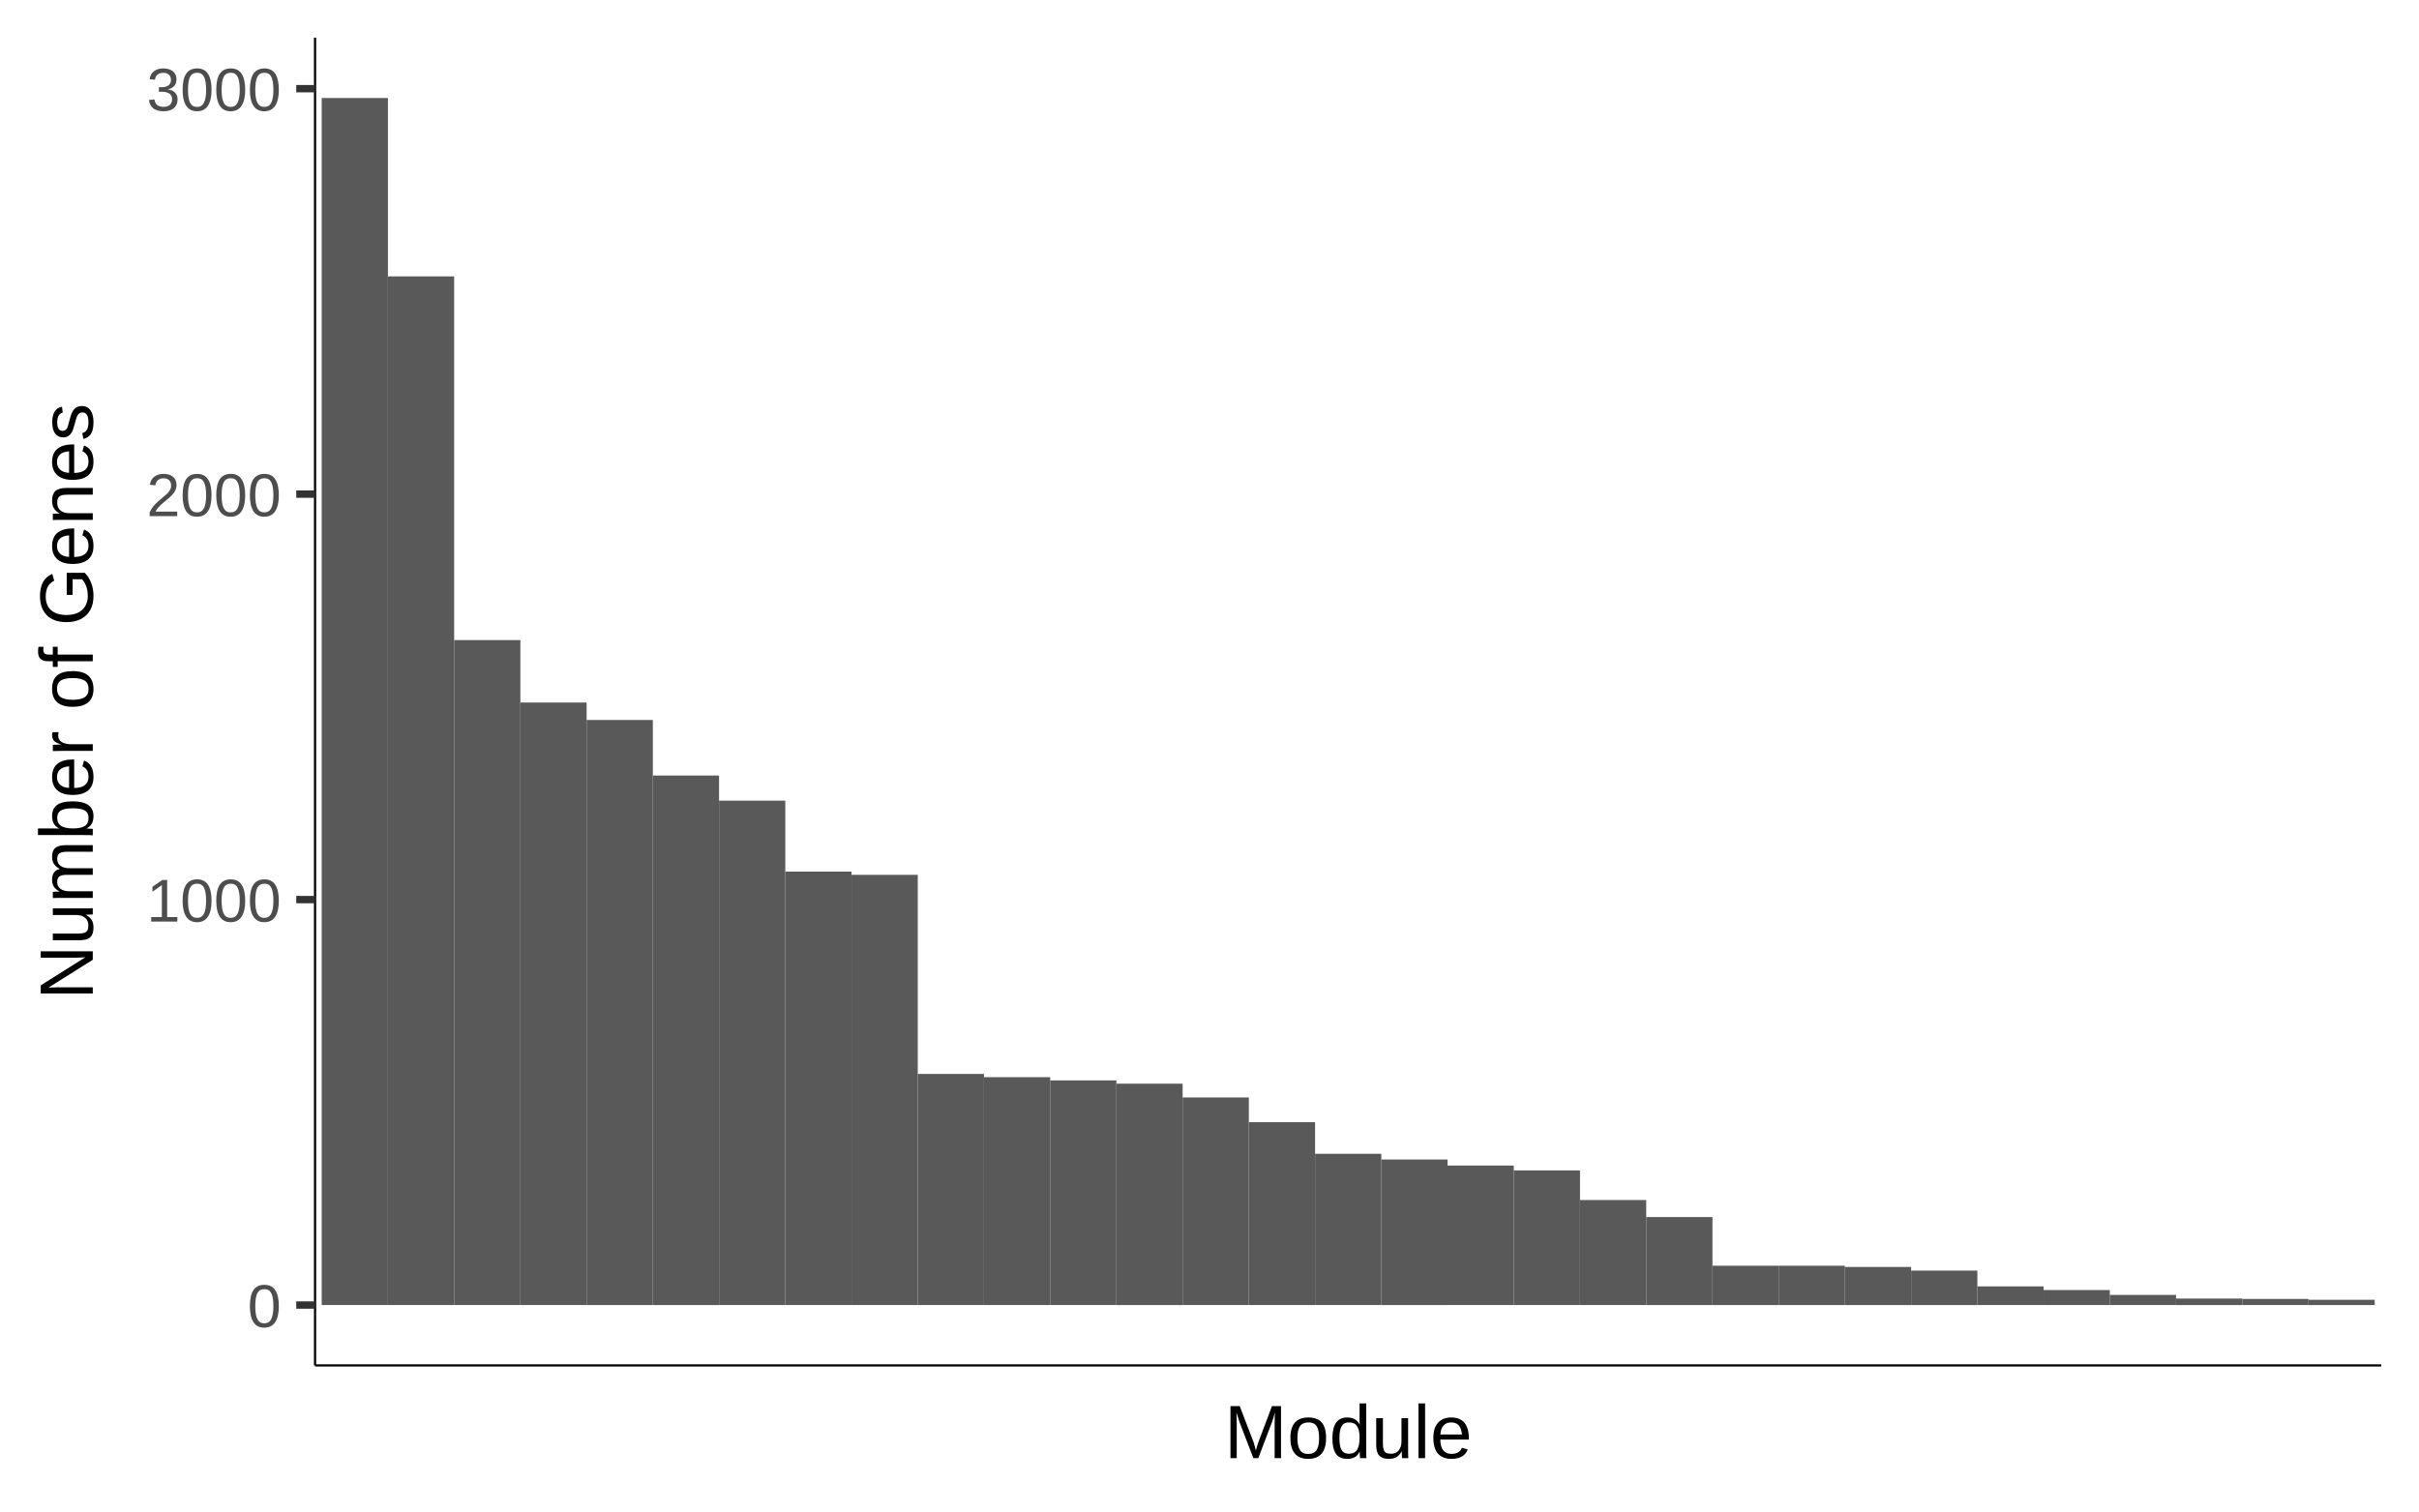
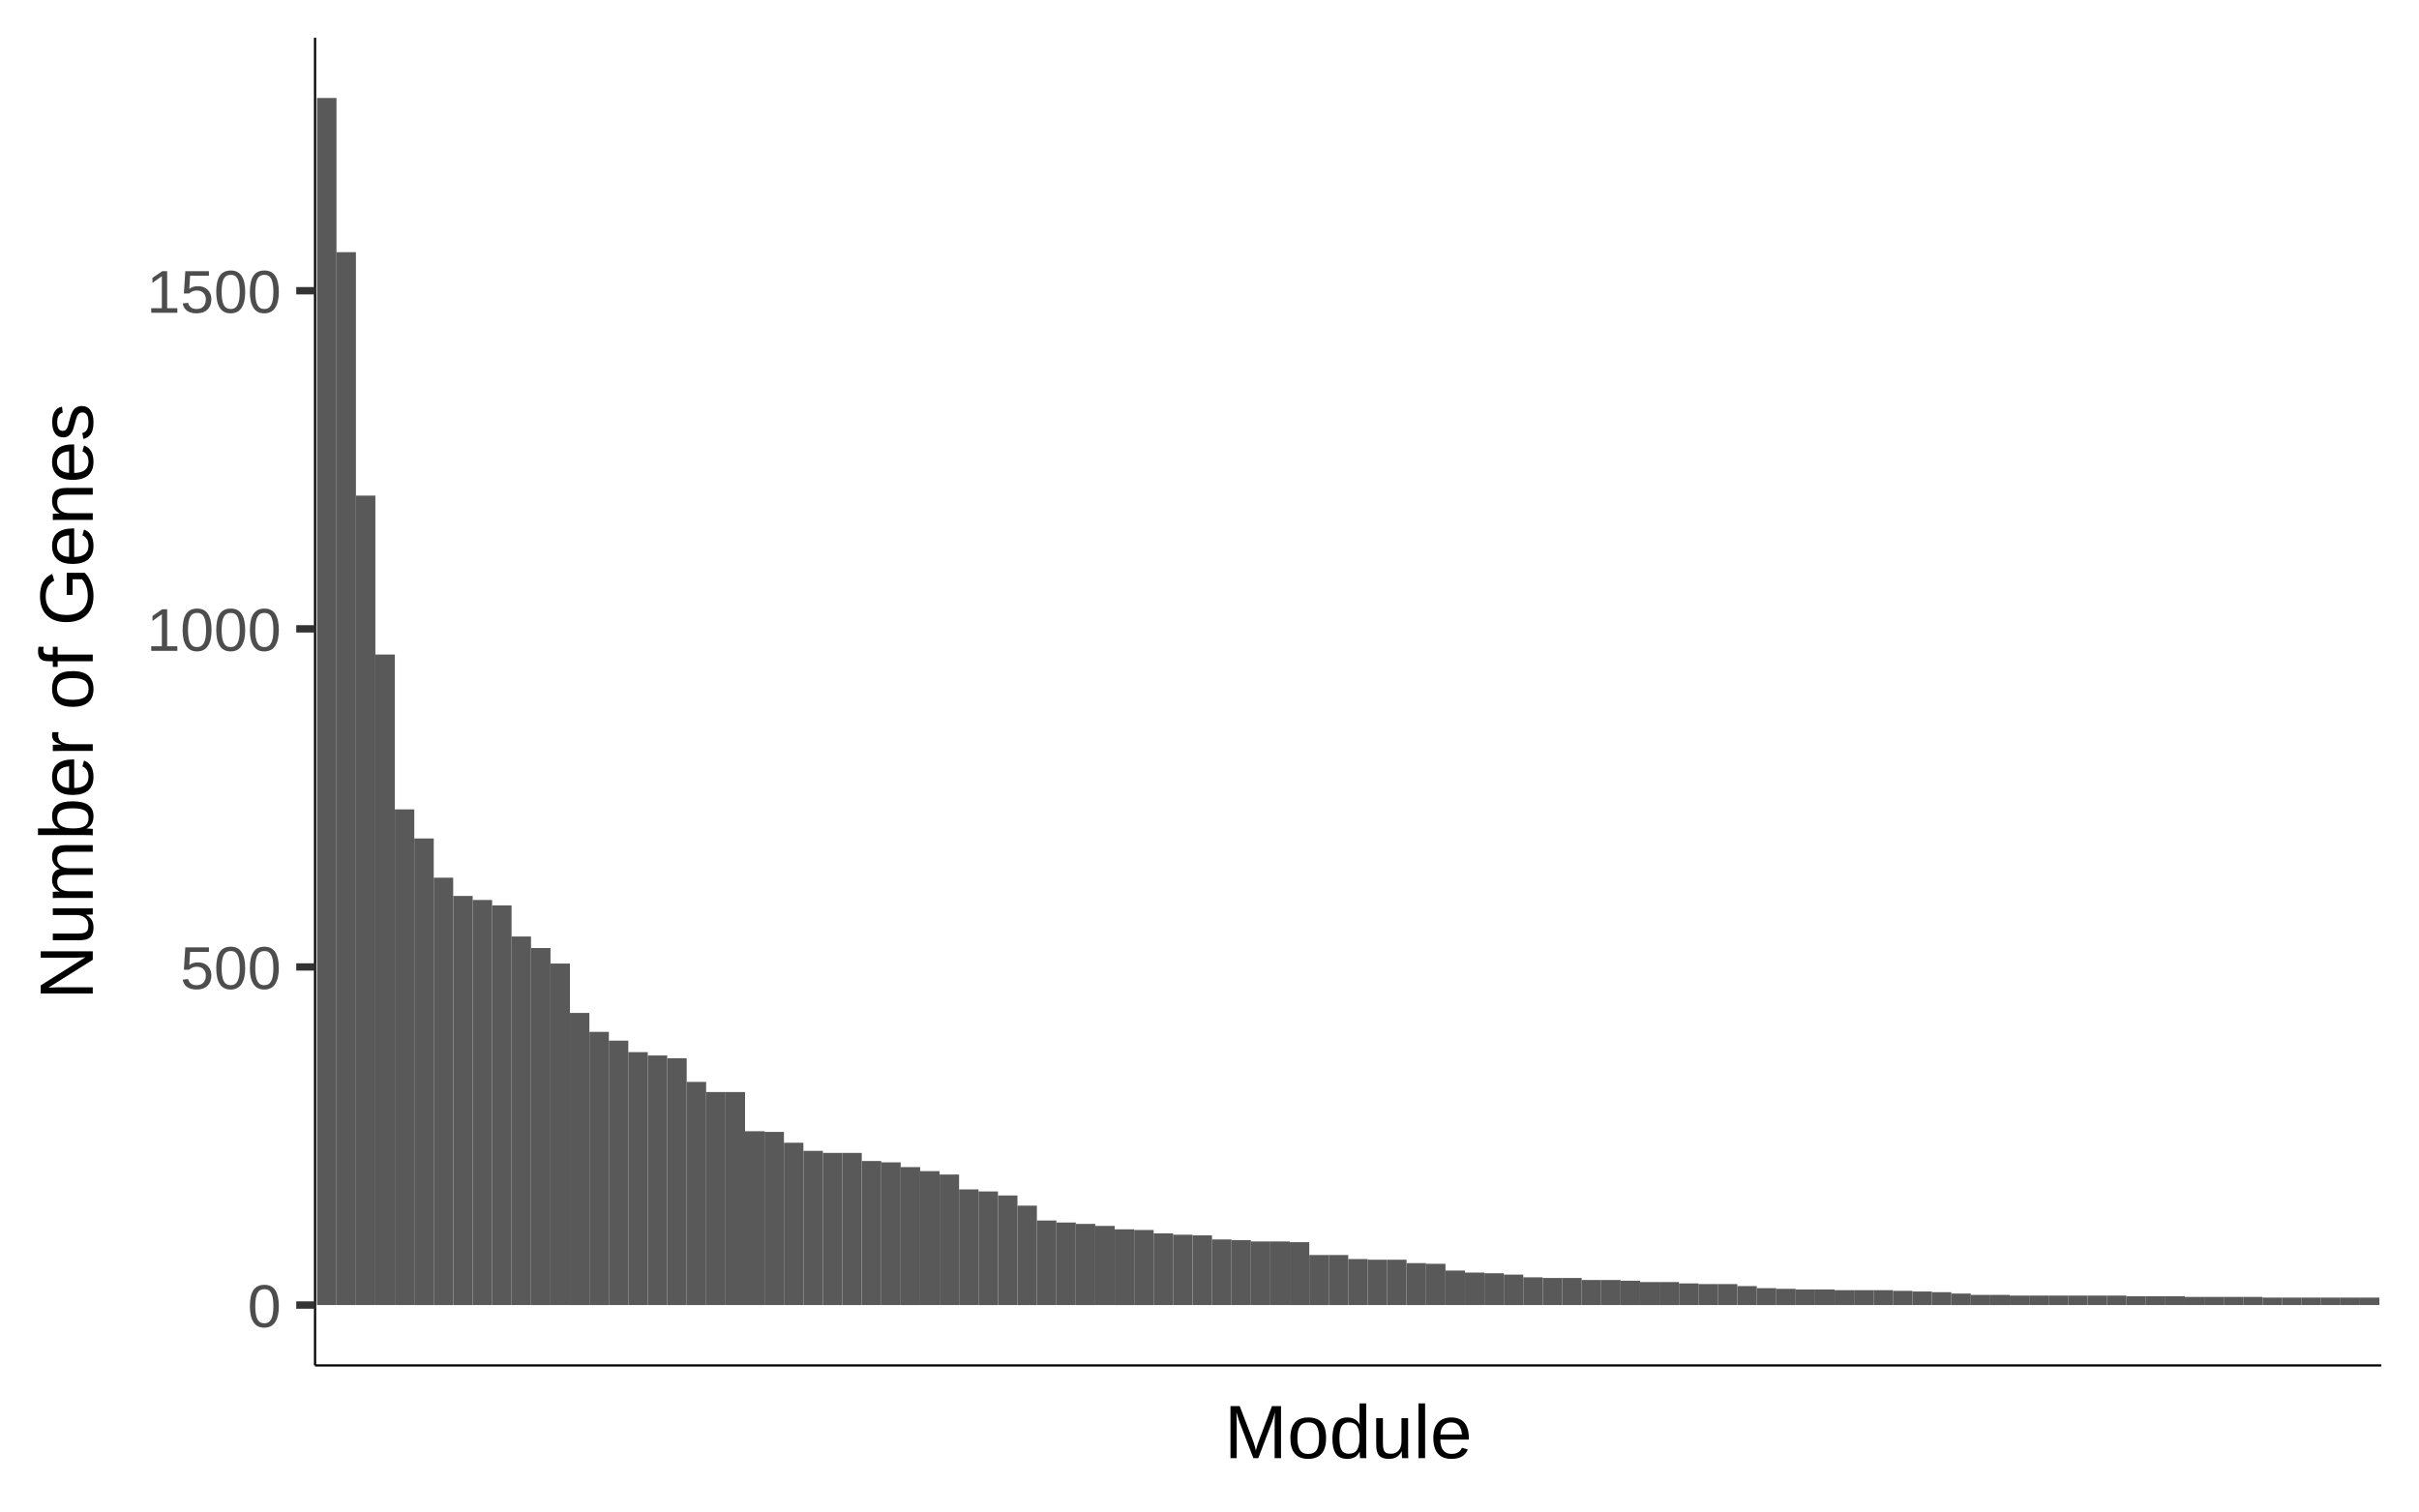
<svg xmlns="http://www.w3.org/2000/svg" class="svglite" width="576.00pt" height="360.00pt" viewBox="0 0 576.00 360.00">
  <defs>
    <style type="text/css">
    .svglite line, .svglite polyline, .svglite polygon, .svglite path, .svglite rect, .svglite circle {
      fill: none;
      stroke: #000000;
      stroke-linecap: round;
      stroke-linejoin: round;
      stroke-miterlimit: 10.00;
    }
  </style>
  </defs>
  <rect width="100%" height="100%" style="stroke: none; fill: #FFFFFF;" />
  <defs>
    <clipPath id="cpMC4wMHw1NzYuMDB8MC4wMHwzNjAuMDA=">
      <rect x="0.00" y="0.00" width="576.00" height="360.00" />
    </clipPath>
  </defs>
  <g clip-path="url(#cpMC4wMHw1NzYuMDB8MC4wMHwzNjAuMDA=)">
    <rect x="0.00" y="0.00" width="576.00" height="360.00" style="stroke-width: 1.75; stroke: #FFFFFF; fill: #FFFFFF;" />
  </g>
  <defs>
    <clipPath id="cpNzUuMDJ8NTY3LjAzfDguOTd8MzI1LjIw">
      <rect x="75.02" y="8.97" width="492.01" height="316.23" />
    </clipPath>
  </defs>
  <g clip-path="url(#cpNzUuMDJ8NTY3LjAzfDguOTd8MzI1LjIw)">
    <rect x="75.02" y="8.97" width="492.01" height="316.23" style="stroke-width: 1.75; stroke: none; fill: #FFFFFF;" />
-     <rect x="76.60" y="23.34" width="15.77" height="287.48" style="stroke-width: 1.07; stroke: none; stroke-linecap: square; stroke-linejoin: miter; fill: #595959;" />
-     <rect x="92.37" y="65.83" width="15.77" height="244.99" style="stroke-width: 1.07; stroke: none; stroke-linecap: square; stroke-linejoin: miter; fill: #595959;" />
-     <rect x="108.14" y="152.45" width="15.77" height="158.37" style="stroke-width: 1.07; stroke: none; stroke-linecap: square; stroke-linejoin: miter; fill: #595959;" />
-     <rect x="123.91" y="167.32" width="15.77" height="143.50" style="stroke-width: 1.07; stroke: none; stroke-linecap: square; stroke-linejoin: miter; fill: #595959;" />
-     <rect x="139.68" y="171.48" width="15.77" height="139.35" style="stroke-width: 1.07; stroke: none; stroke-linecap: square; stroke-linejoin: miter; fill: #595959;" />
-     <rect x="155.45" y="184.71" width="15.77" height="126.12" style="stroke-width: 1.07; stroke: none; stroke-linecap: square; stroke-linejoin: miter; fill: #595959;" />
-     <rect x="171.22" y="190.69" width="15.77" height="120.13" style="stroke-width: 1.07; stroke: none; stroke-linecap: square; stroke-linejoin: miter; fill: #595959;" />
-     <rect x="186.99" y="207.59" width="15.77" height="103.23" style="stroke-width: 1.07; stroke: none; stroke-linecap: square; stroke-linejoin: miter; fill: #595959;" />
-     <rect x="202.76" y="208.36" width="15.77" height="102.46" style="stroke-width: 1.07; stroke: none; stroke-linecap: square; stroke-linejoin: miter; fill: #595959;" />
-     <rect x="218.53" y="255.78" width="15.77" height="55.04" style="stroke-width: 1.07; stroke: none; stroke-linecap: square; stroke-linejoin: miter; fill: #595959;" />
-     <rect x="234.30" y="256.55" width="15.77" height="54.27" style="stroke-width: 1.07; stroke: none; stroke-linecap: square; stroke-linejoin: miter; fill: #595959;" />
-     <rect x="250.06" y="257.32" width="15.77" height="53.50" style="stroke-width: 1.07; stroke: none; stroke-linecap: square; stroke-linejoin: miter; fill: #595959;" />
-     <rect x="265.83" y="258.10" width="15.77" height="52.73" style="stroke-width: 1.07; stroke: none; stroke-linecap: square; stroke-linejoin: miter; fill: #595959;" />
-     <rect x="281.60" y="261.38" width="15.77" height="49.44" style="stroke-width: 1.07; stroke: none; stroke-linecap: square; stroke-linejoin: miter; fill: #595959;" />
-     <rect x="297.37" y="267.27" width="15.77" height="43.55" style="stroke-width: 1.07; stroke: none; stroke-linecap: square; stroke-linejoin: miter; fill: #595959;" />
-     <rect x="313.14" y="274.80" width="15.77" height="36.02" style="stroke-width: 1.07; stroke: none; stroke-linecap: square; stroke-linejoin: miter; fill: #595959;" />
-     <rect x="328.91" y="276.16" width="15.77" height="34.67" style="stroke-width: 1.07; stroke: none; stroke-linecap: square; stroke-linejoin: miter; fill: #595959;" />
-     <rect x="344.68" y="277.60" width="15.77" height="33.22" style="stroke-width: 1.07; stroke: none; stroke-linecap: square; stroke-linejoin: miter; fill: #595959;" />
-     <rect x="360.45" y="278.76" width="15.77" height="32.06" style="stroke-width: 1.07; stroke: none; stroke-linecap: square; stroke-linejoin: miter; fill: #595959;" />
-     <rect x="376.22" y="285.81" width="15.77" height="25.01" style="stroke-width: 1.07; stroke: none; stroke-linecap: square; stroke-linejoin: miter; fill: #595959;" />
-     <rect x="391.99" y="289.87" width="15.77" height="20.96" style="stroke-width: 1.07; stroke: none; stroke-linecap: square; stroke-linejoin: miter; fill: #595959;" />
-     <rect x="407.76" y="301.46" width="15.77" height="9.37" style="stroke-width: 1.07; stroke: none; stroke-linecap: square; stroke-linejoin: miter; fill: #595959;" />
-     <rect x="423.53" y="301.46" width="15.77" height="9.37" style="stroke-width: 1.07; stroke: none; stroke-linecap: square; stroke-linejoin: miter; fill: #595959;" />
-     <rect x="439.30" y="301.75" width="15.77" height="9.08" style="stroke-width: 1.07; stroke: none; stroke-linecap: square; stroke-linejoin: miter; fill: #595959;" />
-     <rect x="455.07" y="302.62" width="15.77" height="8.21" style="stroke-width: 1.07; stroke: none; stroke-linecap: square; stroke-linejoin: miter; fill: #595959;" />
-     <rect x="470.84" y="306.38" width="15.77" height="4.44" style="stroke-width: 1.07; stroke: none; stroke-linecap: square; stroke-linejoin: miter; fill: #595959;" />
-     <rect x="486.61" y="307.25" width="15.77" height="3.57" style="stroke-width: 1.07; stroke: none; stroke-linecap: square; stroke-linejoin: miter; fill: #595959;" />
-     <rect x="502.38" y="308.41" width="15.77" height="2.41" style="stroke-width: 1.07; stroke: none; stroke-linecap: square; stroke-linejoin: miter; fill: #595959;" />
-     <rect x="518.15" y="309.28" width="15.77" height="1.55" style="stroke-width: 1.07; stroke: none; stroke-linecap: square; stroke-linejoin: miter; fill: #595959;" />
-     <rect x="533.92" y="309.37" width="15.77" height="1.45" style="stroke-width: 1.07; stroke: none; stroke-linecap: square; stroke-linejoin: miter; fill: #595959;" />
-     <rect x="549.69" y="309.57" width="15.77" height="1.26" style="stroke-width: 1.07; stroke: none; stroke-linecap: square; stroke-linejoin: miter; fill: #595959;" />
+     <rect x="75.49" y="23.34" width="4.63" height="287.48" style="stroke-width: 1.07; stroke: none; stroke-linecap: square; stroke-linejoin: miter; fill: #595959;" />
+     <rect x="80.12" y="60.06" width="4.63" height="250.76" style="stroke-width: 1.07; stroke: none; stroke-linecap: square; stroke-linejoin: miter; fill: #595959;" />
+     <rect x="84.75" y="118.04" width="4.63" height="192.78" style="stroke-width: 1.07; stroke: none; stroke-linecap: square; stroke-linejoin: miter; fill: #595959;" />
+     <rect x="89.38" y="155.89" width="4.63" height="154.93" style="stroke-width: 1.07; stroke: none; stroke-linecap: square; stroke-linejoin: miter; fill: #595959;" />
+     <rect x="94.02" y="192.77" width="4.63" height="118.05" style="stroke-width: 1.07; stroke: none; stroke-linecap: square; stroke-linejoin: miter; fill: #595959;" />
+     <rect x="98.65" y="199.70" width="4.63" height="111.13" style="stroke-width: 1.07; stroke: none; stroke-linecap: square; stroke-linejoin: miter; fill: #595959;" />
+     <rect x="103.28" y="209.04" width="4.63" height="101.79" style="stroke-width: 1.07; stroke: none; stroke-linecap: square; stroke-linejoin: miter; fill: #595959;" />
+     <rect x="107.92" y="213.39" width="4.63" height="97.44" style="stroke-width: 1.07; stroke: none; stroke-linecap: square; stroke-linejoin: miter; fill: #595959;" />
+     <rect x="112.55" y="214.35" width="4.63" height="96.47" style="stroke-width: 1.07; stroke: none; stroke-linecap: square; stroke-linejoin: miter; fill: #595959;" />
+     <rect x="117.18" y="215.64" width="4.63" height="95.18" style="stroke-width: 1.07; stroke: none; stroke-linecap: square; stroke-linejoin: miter; fill: #595959;" />
+     <rect x="121.81" y="223.05" width="4.63" height="87.77" style="stroke-width: 1.07; stroke: none; stroke-linecap: square; stroke-linejoin: miter; fill: #595959;" />
+     <rect x="126.45" y="225.79" width="4.63" height="85.04" style="stroke-width: 1.07; stroke: none; stroke-linecap: square; stroke-linejoin: miter; fill: #595959;" />
+     <rect x="131.08" y="229.49" width="4.63" height="81.33" style="stroke-width: 1.07; stroke: none; stroke-linecap: square; stroke-linejoin: miter; fill: #595959;" />
+     <rect x="135.71" y="241.25" width="4.63" height="69.58" style="stroke-width: 1.07; stroke: none; stroke-linecap: square; stroke-linejoin: miter; fill: #595959;" />
+     <rect x="140.35" y="245.76" width="4.63" height="65.07" style="stroke-width: 1.07; stroke: none; stroke-linecap: square; stroke-linejoin: miter; fill: #595959;" />
+     <rect x="144.98" y="247.85" width="4.63" height="62.97" style="stroke-width: 1.07; stroke: none; stroke-linecap: square; stroke-linejoin: miter; fill: #595959;" />
+     <rect x="149.61" y="250.59" width="4.63" height="60.23" style="stroke-width: 1.07; stroke: none; stroke-linecap: square; stroke-linejoin: miter; fill: #595959;" />
+     <rect x="154.24" y="251.39" width="4.63" height="59.43" style="stroke-width: 1.07; stroke: none; stroke-linecap: square; stroke-linejoin: miter; fill: #595959;" />
+     <rect x="158.88" y="252.04" width="4.63" height="58.79" style="stroke-width: 1.07; stroke: none; stroke-linecap: square; stroke-linejoin: miter; fill: #595959;" />
+     <rect x="163.51" y="257.68" width="4.63" height="53.15" style="stroke-width: 1.07; stroke: none; stroke-linecap: square; stroke-linejoin: miter; fill: #595959;" />
+     <rect x="168.14" y="260.09" width="4.63" height="50.73" style="stroke-width: 1.07; stroke: none; stroke-linecap: square; stroke-linejoin: miter; fill: #595959;" />
+     <rect x="172.78" y="260.09" width="4.63" height="50.73" style="stroke-width: 1.07; stroke: none; stroke-linecap: square; stroke-linejoin: miter; fill: #595959;" />
+     <rect x="177.41" y="269.43" width="4.63" height="41.39" style="stroke-width: 1.07; stroke: none; stroke-linecap: square; stroke-linejoin: miter; fill: #595959;" />
+     <rect x="182.04" y="269.59" width="4.63" height="41.23" style="stroke-width: 1.07; stroke: none; stroke-linecap: square; stroke-linejoin: miter; fill: #595959;" />
+     <rect x="186.67" y="272.17" width="4.63" height="38.65" style="stroke-width: 1.07; stroke: none; stroke-linecap: square; stroke-linejoin: miter; fill: #595959;" />
+     <rect x="191.31" y="274.10" width="4.63" height="36.72" style="stroke-width: 1.07; stroke: none; stroke-linecap: square; stroke-linejoin: miter; fill: #595959;" />
+     <rect x="195.94" y="274.59" width="4.63" height="36.24" style="stroke-width: 1.07; stroke: none; stroke-linecap: square; stroke-linejoin: miter; fill: #595959;" />
+     <rect x="200.57" y="274.59" width="4.63" height="36.24" style="stroke-width: 1.07; stroke: none; stroke-linecap: square; stroke-linejoin: miter; fill: #595959;" />
+     <rect x="205.21" y="276.52" width="4.63" height="34.30" style="stroke-width: 1.07; stroke: none; stroke-linecap: square; stroke-linejoin: miter; fill: #595959;" />
+     <rect x="209.84" y="276.84" width="4.63" height="33.98" style="stroke-width: 1.07; stroke: none; stroke-linecap: square; stroke-linejoin: miter; fill: #595959;" />
+     <rect x="214.47" y="277.97" width="4.63" height="32.86" style="stroke-width: 1.07; stroke: none; stroke-linecap: square; stroke-linejoin: miter; fill: #595959;" />
+     <rect x="219.10" y="278.93" width="4.63" height="31.89" style="stroke-width: 1.07; stroke: none; stroke-linecap: square; stroke-linejoin: miter; fill: #595959;" />
+     <rect x="223.74" y="279.74" width="4.63" height="31.08" style="stroke-width: 1.07; stroke: none; stroke-linecap: square; stroke-linejoin: miter; fill: #595959;" />
+     <rect x="228.37" y="283.28" width="4.63" height="27.54" style="stroke-width: 1.07; stroke: none; stroke-linecap: square; stroke-linejoin: miter; fill: #595959;" />
+     <rect x="233.00" y="283.77" width="4.63" height="27.06" style="stroke-width: 1.07; stroke: none; stroke-linecap: square; stroke-linejoin: miter; fill: #595959;" />
+     <rect x="237.64" y="284.73" width="4.63" height="26.09" style="stroke-width: 1.07; stroke: none; stroke-linecap: square; stroke-linejoin: miter; fill: #595959;" />
+     <rect x="242.27" y="287.15" width="4.63" height="23.68" style="stroke-width: 1.07; stroke: none; stroke-linecap: square; stroke-linejoin: miter; fill: #595959;" />
+     <rect x="246.90" y="290.69" width="4.63" height="20.13" style="stroke-width: 1.07; stroke: none; stroke-linecap: square; stroke-linejoin: miter; fill: #595959;" />
+     <rect x="251.53" y="291.17" width="4.63" height="19.65" style="stroke-width: 1.07; stroke: none; stroke-linecap: square; stroke-linejoin: miter; fill: #595959;" />
+     <rect x="256.17" y="291.50" width="4.63" height="19.33" style="stroke-width: 1.07; stroke: none; stroke-linecap: square; stroke-linejoin: miter; fill: #595959;" />
+     <rect x="260.80" y="291.98" width="4.63" height="18.84" style="stroke-width: 1.07; stroke: none; stroke-linecap: square; stroke-linejoin: miter; fill: #595959;" />
+     <rect x="265.43" y="292.79" width="4.63" height="18.04" style="stroke-width: 1.07; stroke: none; stroke-linecap: square; stroke-linejoin: miter; fill: #595959;" />
+     <rect x="270.07" y="292.95" width="4.63" height="17.88" style="stroke-width: 1.07; stroke: none; stroke-linecap: square; stroke-linejoin: miter; fill: #595959;" />
+     <rect x="274.70" y="293.75" width="4.63" height="17.07" style="stroke-width: 1.07; stroke: none; stroke-linecap: square; stroke-linejoin: miter; fill: #595959;" />
+     <rect x="279.33" y="294.07" width="4.63" height="16.75" style="stroke-width: 1.07; stroke: none; stroke-linecap: square; stroke-linejoin: miter; fill: #595959;" />
+     <rect x="283.97" y="294.23" width="4.63" height="16.59" style="stroke-width: 1.07; stroke: none; stroke-linecap: square; stroke-linejoin: miter; fill: #595959;" />
+     <rect x="288.60" y="295.20" width="4.63" height="15.62" style="stroke-width: 1.07; stroke: none; stroke-linecap: square; stroke-linejoin: miter; fill: #595959;" />
+     <rect x="293.23" y="295.36" width="4.63" height="15.46" style="stroke-width: 1.07; stroke: none; stroke-linecap: square; stroke-linejoin: miter; fill: #595959;" />
+     <rect x="297.86" y="295.68" width="4.63" height="15.14" style="stroke-width: 1.07; stroke: none; stroke-linecap: square; stroke-linejoin: miter; fill: #595959;" />
+     <rect x="302.50" y="295.68" width="4.63" height="15.14" style="stroke-width: 1.07; stroke: none; stroke-linecap: square; stroke-linejoin: miter; fill: #595959;" />
+     <rect x="307.13" y="295.85" width="4.63" height="14.98" style="stroke-width: 1.07; stroke: none; stroke-linecap: square; stroke-linejoin: miter; fill: #595959;" />
+     <rect x="311.76" y="298.91" width="4.63" height="11.92" style="stroke-width: 1.07; stroke: none; stroke-linecap: square; stroke-linejoin: miter; fill: #595959;" />
+     <rect x="316.40" y="298.91" width="4.63" height="11.92" style="stroke-width: 1.07; stroke: none; stroke-linecap: square; stroke-linejoin: miter; fill: #595959;" />
+     <rect x="321.03" y="299.87" width="4.63" height="10.95" style="stroke-width: 1.07; stroke: none; stroke-linecap: square; stroke-linejoin: miter; fill: #595959;" />
+     <rect x="325.66" y="300.03" width="4.63" height="10.79" style="stroke-width: 1.07; stroke: none; stroke-linecap: square; stroke-linejoin: miter; fill: #595959;" />
+     <rect x="330.29" y="300.03" width="4.63" height="10.79" style="stroke-width: 1.07; stroke: none; stroke-linecap: square; stroke-linejoin: miter; fill: #595959;" />
+     <rect x="334.93" y="300.84" width="4.63" height="9.99" style="stroke-width: 1.07; stroke: none; stroke-linecap: square; stroke-linejoin: miter; fill: #595959;" />
+     <rect x="339.56" y="301.00" width="4.63" height="9.82" style="stroke-width: 1.07; stroke: none; stroke-linecap: square; stroke-linejoin: miter; fill: #595959;" />
+     <rect x="344.19" y="302.61" width="4.63" height="8.21" style="stroke-width: 1.07; stroke: none; stroke-linecap: square; stroke-linejoin: miter; fill: #595959;" />
+     <rect x="348.83" y="303.09" width="4.63" height="7.73" style="stroke-width: 1.07; stroke: none; stroke-linecap: square; stroke-linejoin: miter; fill: #595959;" />
+     <rect x="353.46" y="303.25" width="4.63" height="7.57" style="stroke-width: 1.07; stroke: none; stroke-linecap: square; stroke-linejoin: miter; fill: #595959;" />
+     <rect x="358.09" y="303.58" width="4.63" height="7.25" style="stroke-width: 1.07; stroke: none; stroke-linecap: square; stroke-linejoin: miter; fill: #595959;" />
+     <rect x="362.72" y="304.22" width="4.63" height="6.60" style="stroke-width: 1.07; stroke: none; stroke-linecap: square; stroke-linejoin: miter; fill: #595959;" />
+     <rect x="367.36" y="304.38" width="4.63" height="6.44" style="stroke-width: 1.07; stroke: none; stroke-linecap: square; stroke-linejoin: miter; fill: #595959;" />
+     <rect x="371.99" y="304.38" width="4.63" height="6.44" style="stroke-width: 1.07; stroke: none; stroke-linecap: square; stroke-linejoin: miter; fill: #595959;" />
+     <rect x="376.62" y="304.86" width="4.63" height="5.96" style="stroke-width: 1.07; stroke: none; stroke-linecap: square; stroke-linejoin: miter; fill: #595959;" />
+     <rect x="381.26" y="304.86" width="4.63" height="5.96" style="stroke-width: 1.07; stroke: none; stroke-linecap: square; stroke-linejoin: miter; fill: #595959;" />
+     <rect x="385.89" y="305.03" width="4.63" height="5.80" style="stroke-width: 1.07; stroke: none; stroke-linecap: square; stroke-linejoin: miter; fill: #595959;" />
+     <rect x="390.52" y="305.35" width="4.63" height="5.48" style="stroke-width: 1.07; stroke: none; stroke-linecap: square; stroke-linejoin: miter; fill: #595959;" />
+     <rect x="395.15" y="305.35" width="4.63" height="5.48" style="stroke-width: 1.07; stroke: none; stroke-linecap: square; stroke-linejoin: miter; fill: #595959;" />
+     <rect x="399.79" y="305.67" width="4.63" height="5.15" style="stroke-width: 1.07; stroke: none; stroke-linecap: square; stroke-linejoin: miter; fill: #595959;" />
+     <rect x="404.42" y="305.83" width="4.63" height="4.99" style="stroke-width: 1.07; stroke: none; stroke-linecap: square; stroke-linejoin: miter; fill: #595959;" />
+     <rect x="409.05" y="305.83" width="4.63" height="4.99" style="stroke-width: 1.07; stroke: none; stroke-linecap: square; stroke-linejoin: miter; fill: #595959;" />
+     <rect x="413.69" y="306.31" width="4.63" height="4.51" style="stroke-width: 1.07; stroke: none; stroke-linecap: square; stroke-linejoin: miter; fill: #595959;" />
+     <rect x="418.32" y="306.80" width="4.63" height="4.03" style="stroke-width: 1.07; stroke: none; stroke-linecap: square; stroke-linejoin: miter; fill: #595959;" />
+     <rect x="422.95" y="306.96" width="4.63" height="3.87" style="stroke-width: 1.07; stroke: none; stroke-linecap: square; stroke-linejoin: miter; fill: #595959;" />
+     <rect x="427.58" y="307.12" width="4.63" height="3.70" style="stroke-width: 1.07; stroke: none; stroke-linecap: square; stroke-linejoin: miter; fill: #595959;" />
+     <rect x="432.22" y="307.12" width="4.63" height="3.70" style="stroke-width: 1.07; stroke: none; stroke-linecap: square; stroke-linejoin: miter; fill: #595959;" />
+     <rect x="436.85" y="307.28" width="4.63" height="3.54" style="stroke-width: 1.07; stroke: none; stroke-linecap: square; stroke-linejoin: miter; fill: #595959;" />
+     <rect x="441.48" y="307.28" width="4.63" height="3.54" style="stroke-width: 1.07; stroke: none; stroke-linecap: square; stroke-linejoin: miter; fill: #595959;" />
+     <rect x="446.12" y="307.28" width="4.63" height="3.54" style="stroke-width: 1.07; stroke: none; stroke-linecap: square; stroke-linejoin: miter; fill: #595959;" />
+     <rect x="450.75" y="307.44" width="4.63" height="3.38" style="stroke-width: 1.07; stroke: none; stroke-linecap: square; stroke-linejoin: miter; fill: #595959;" />
+     <rect x="455.38" y="307.60" width="4.63" height="3.22" style="stroke-width: 1.07; stroke: none; stroke-linecap: square; stroke-linejoin: miter; fill: #595959;" />
+     <rect x="460.01" y="307.76" width="4.63" height="3.06" style="stroke-width: 1.07; stroke: none; stroke-linecap: square; stroke-linejoin: miter; fill: #595959;" />
+     <rect x="464.65" y="308.09" width="4.63" height="2.74" style="stroke-width: 1.07; stroke: none; stroke-linecap: square; stroke-linejoin: miter; fill: #595959;" />
+     <rect x="469.28" y="308.41" width="4.63" height="2.42" style="stroke-width: 1.07; stroke: none; stroke-linecap: square; stroke-linejoin: miter; fill: #595959;" />
+     <rect x="473.91" y="308.41" width="4.63" height="2.42" style="stroke-width: 1.07; stroke: none; stroke-linecap: square; stroke-linejoin: miter; fill: #595959;" />
+     <rect x="478.55" y="308.57" width="4.63" height="2.25" style="stroke-width: 1.07; stroke: none; stroke-linecap: square; stroke-linejoin: miter; fill: #595959;" />
+     <rect x="483.18" y="308.57" width="4.63" height="2.25" style="stroke-width: 1.07; stroke: none; stroke-linecap: square; stroke-linejoin: miter; fill: #595959;" />
+     <rect x="487.81" y="308.57" width="4.63" height="2.25" style="stroke-width: 1.07; stroke: none; stroke-linecap: square; stroke-linejoin: miter; fill: #595959;" />
+     <rect x="492.44" y="308.57" width="4.63" height="2.25" style="stroke-width: 1.07; stroke: none; stroke-linecap: square; stroke-linejoin: miter; fill: #595959;" />
+     <rect x="497.08" y="308.57" width="4.63" height="2.25" style="stroke-width: 1.07; stroke: none; stroke-linecap: square; stroke-linejoin: miter; fill: #595959;" />
+     <rect x="501.71" y="308.57" width="4.63" height="2.25" style="stroke-width: 1.07; stroke: none; stroke-linecap: square; stroke-linejoin: miter; fill: #595959;" />
+     <rect x="506.34" y="308.73" width="4.63" height="2.09" style="stroke-width: 1.07; stroke: none; stroke-linecap: square; stroke-linejoin: miter; fill: #595959;" />
+     <rect x="510.98" y="308.73" width="4.63" height="2.09" style="stroke-width: 1.07; stroke: none; stroke-linecap: square; stroke-linejoin: miter; fill: #595959;" />
+     <rect x="515.61" y="308.73" width="4.63" height="2.09" style="stroke-width: 1.07; stroke: none; stroke-linecap: square; stroke-linejoin: miter; fill: #595959;" />
+     <rect x="520.24" y="308.89" width="4.63" height="1.93" style="stroke-width: 1.07; stroke: none; stroke-linecap: square; stroke-linejoin: miter; fill: #595959;" />
+     <rect x="524.87" y="308.89" width="4.63" height="1.93" style="stroke-width: 1.07; stroke: none; stroke-linecap: square; stroke-linejoin: miter; fill: #595959;" />
+     <rect x="529.51" y="308.89" width="4.63" height="1.93" style="stroke-width: 1.07; stroke: none; stroke-linecap: square; stroke-linejoin: miter; fill: #595959;" />
+     <rect x="534.14" y="308.89" width="4.63" height="1.93" style="stroke-width: 1.07; stroke: none; stroke-linecap: square; stroke-linejoin: miter; fill: #595959;" />
+     <rect x="538.77" y="309.05" width="4.63" height="1.77" style="stroke-width: 1.07; stroke: none; stroke-linecap: square; stroke-linejoin: miter; fill: #595959;" />
+     <rect x="543.41" y="309.05" width="4.63" height="1.77" style="stroke-width: 1.07; stroke: none; stroke-linecap: square; stroke-linejoin: miter; fill: #595959;" />
+     <rect x="548.04" y="309.05" width="4.63" height="1.77" style="stroke-width: 1.07; stroke: none; stroke-linecap: square; stroke-linejoin: miter; fill: #595959;" />
+     <rect x="552.67" y="309.05" width="4.63" height="1.77" style="stroke-width: 1.07; stroke: none; stroke-linecap: square; stroke-linejoin: miter; fill: #595959;" />
+     <rect x="557.30" y="309.05" width="4.63" height="1.77" style="stroke-width: 1.07; stroke: none; stroke-linecap: square; stroke-linejoin: miter; fill: #595959;" />
+     <rect x="561.94" y="309.05" width="4.63" height="1.77" style="stroke-width: 1.07; stroke: none; stroke-linecap: square; stroke-linejoin: miter; fill: #595959;" />
  </g>
  <g clip-path="url(#cpMC4wMHw1NzYuMDB8MC4wMHwzNjAuMDA=)">
    <polyline points="75.02,325.20 75.02,8.97 " style="stroke-width: 0.53; stroke-linecap: butt;" />
    <text x="66.95" y="316.07" text-anchor="end" style="font-size: 14.40px; fill: #4D4D4D; font-family: Arimo;" textLength="9.16px" lengthAdjust="spacingAndGlyphs">0</text>
-     <text x="66.95" y="219.50" text-anchor="end" style="font-size: 14.40px; fill: #4D4D4D; font-family: Arimo;" textLength="36.63px" lengthAdjust="spacingAndGlyphs">1000</text>
-     <text x="66.95" y="122.93" text-anchor="end" style="font-size: 14.40px; fill: #4D4D4D; font-family: Arimo;" textLength="36.63px" lengthAdjust="spacingAndGlyphs">2000</text>
-     <text x="66.95" y="26.36" text-anchor="end" style="font-size: 14.40px; fill: #4D4D4D; font-family: Arimo;" textLength="36.63px" lengthAdjust="spacingAndGlyphs">3000</text>
+     <text x="66.95" y="235.54" text-anchor="end" style="font-size: 14.40px; fill: #4D4D4D; font-family: Arimo;" textLength="27.48px" lengthAdjust="spacingAndGlyphs">500</text>
+     <text x="66.95" y="155.01" text-anchor="end" style="font-size: 14.40px; fill: #4D4D4D; font-family: Arimo;" textLength="36.63px" lengthAdjust="spacingAndGlyphs">1000</text>
+     <text x="66.95" y="74.49" text-anchor="end" style="font-size: 14.40px; fill: #4D4D4D; font-family: Arimo;" textLength="36.63px" lengthAdjust="spacingAndGlyphs">1500</text>
    <polyline points="70.54,310.82 75.02,310.82 " style="stroke-width: 1.75; stroke: #333333; stroke-linecap: butt;" />
-     <polyline points="70.54,214.26 75.02,214.26 " style="stroke-width: 1.75; stroke: #333333; stroke-linecap: butt;" />
-     <polyline points="70.54,117.69 75.02,117.69 " style="stroke-width: 1.75; stroke: #333333; stroke-linecap: butt;" />
-     <polyline points="70.54,21.12 75.02,21.12 " style="stroke-width: 1.75; stroke: #333333; stroke-linecap: butt;" />
+     <polyline points="70.54,230.30 75.02,230.30 " style="stroke-width: 1.75; stroke: #333333; stroke-linecap: butt;" />
+     <polyline points="70.54,149.77 75.02,149.77 " style="stroke-width: 1.75; stroke: #333333; stroke-linecap: butt;" />
+     <polyline points="70.54,69.24 75.02,69.24 " style="stroke-width: 1.75; stroke: #333333; stroke-linecap: butt;" />
    <polyline points="75.02,325.20 567.03,325.20 " style="stroke-width: 0.53; stroke-linecap: butt;" />
    <text x="321.03" y="347.29" text-anchor="middle" style="font-size: 18.00px; font-family: Arimo;" textLength="65.46px" lengthAdjust="spacingAndGlyphs">Module</text>
    <text transform="translate(22.09,167.08) rotate(-90)" text-anchor="middle" style="font-size: 18.00px; font-family: Arimo;" textLength="157.98px" lengthAdjust="spacingAndGlyphs">Number of Genes</text>
  </g>
</svg>
